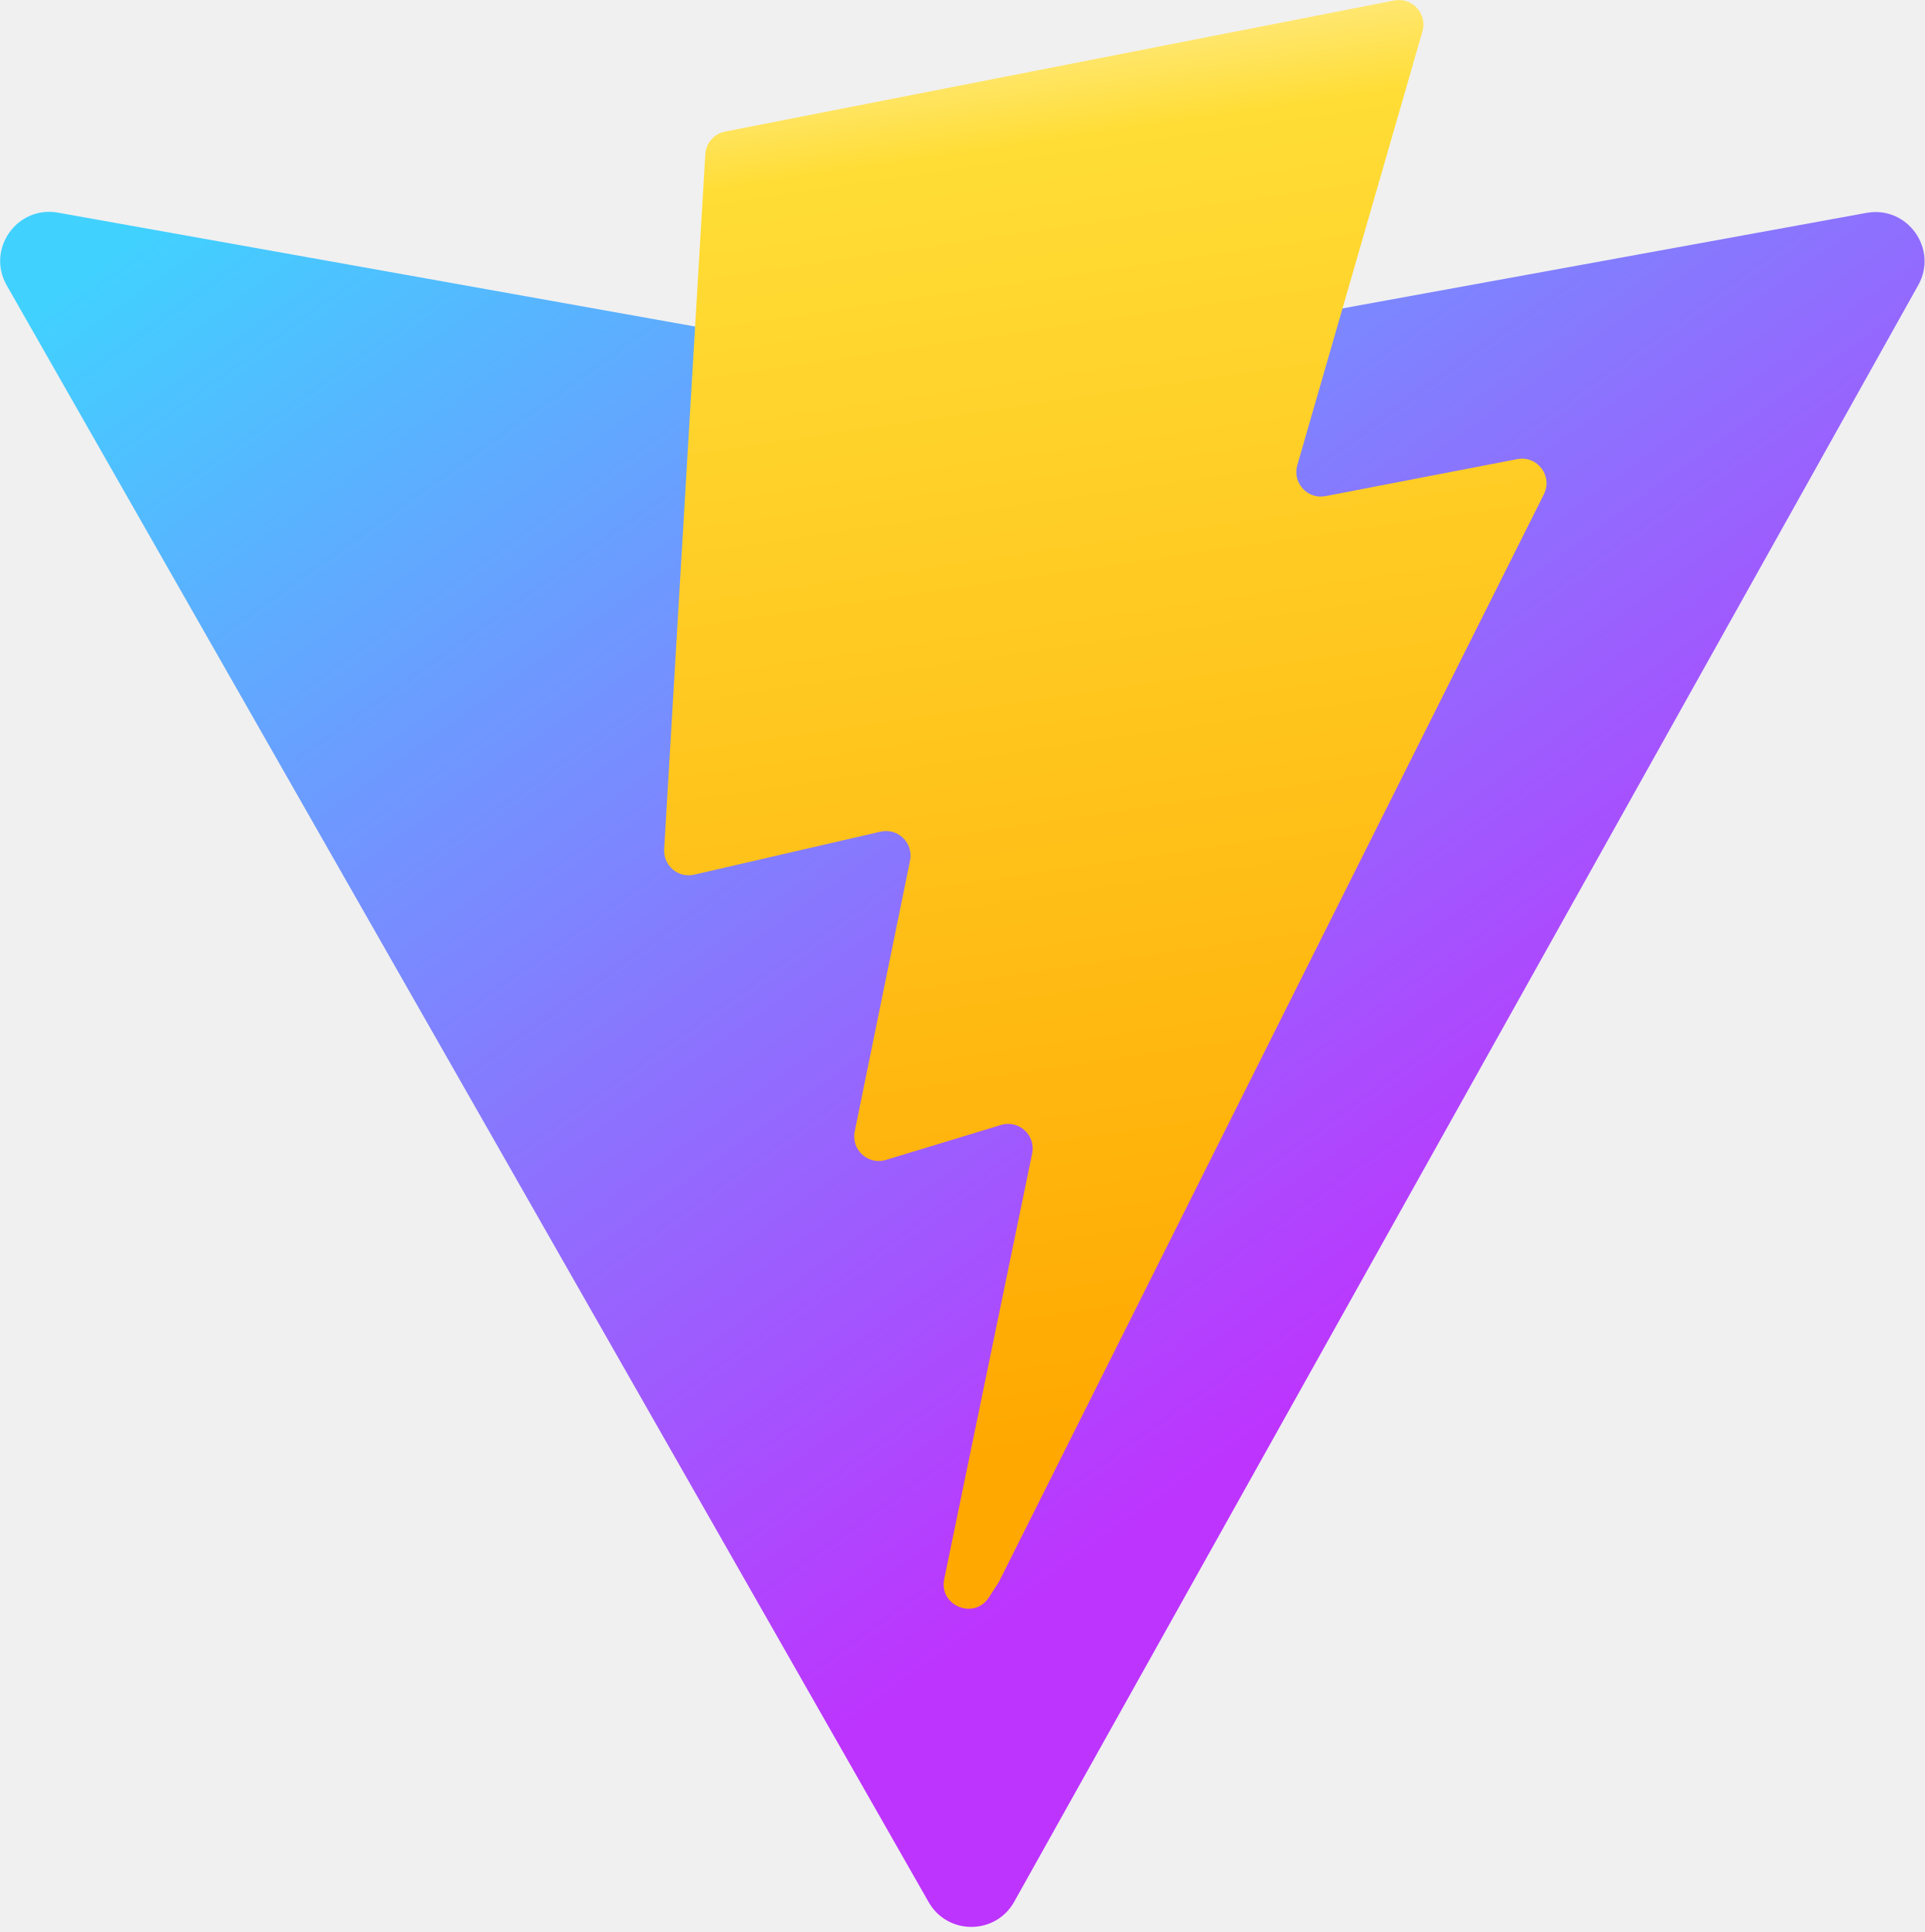
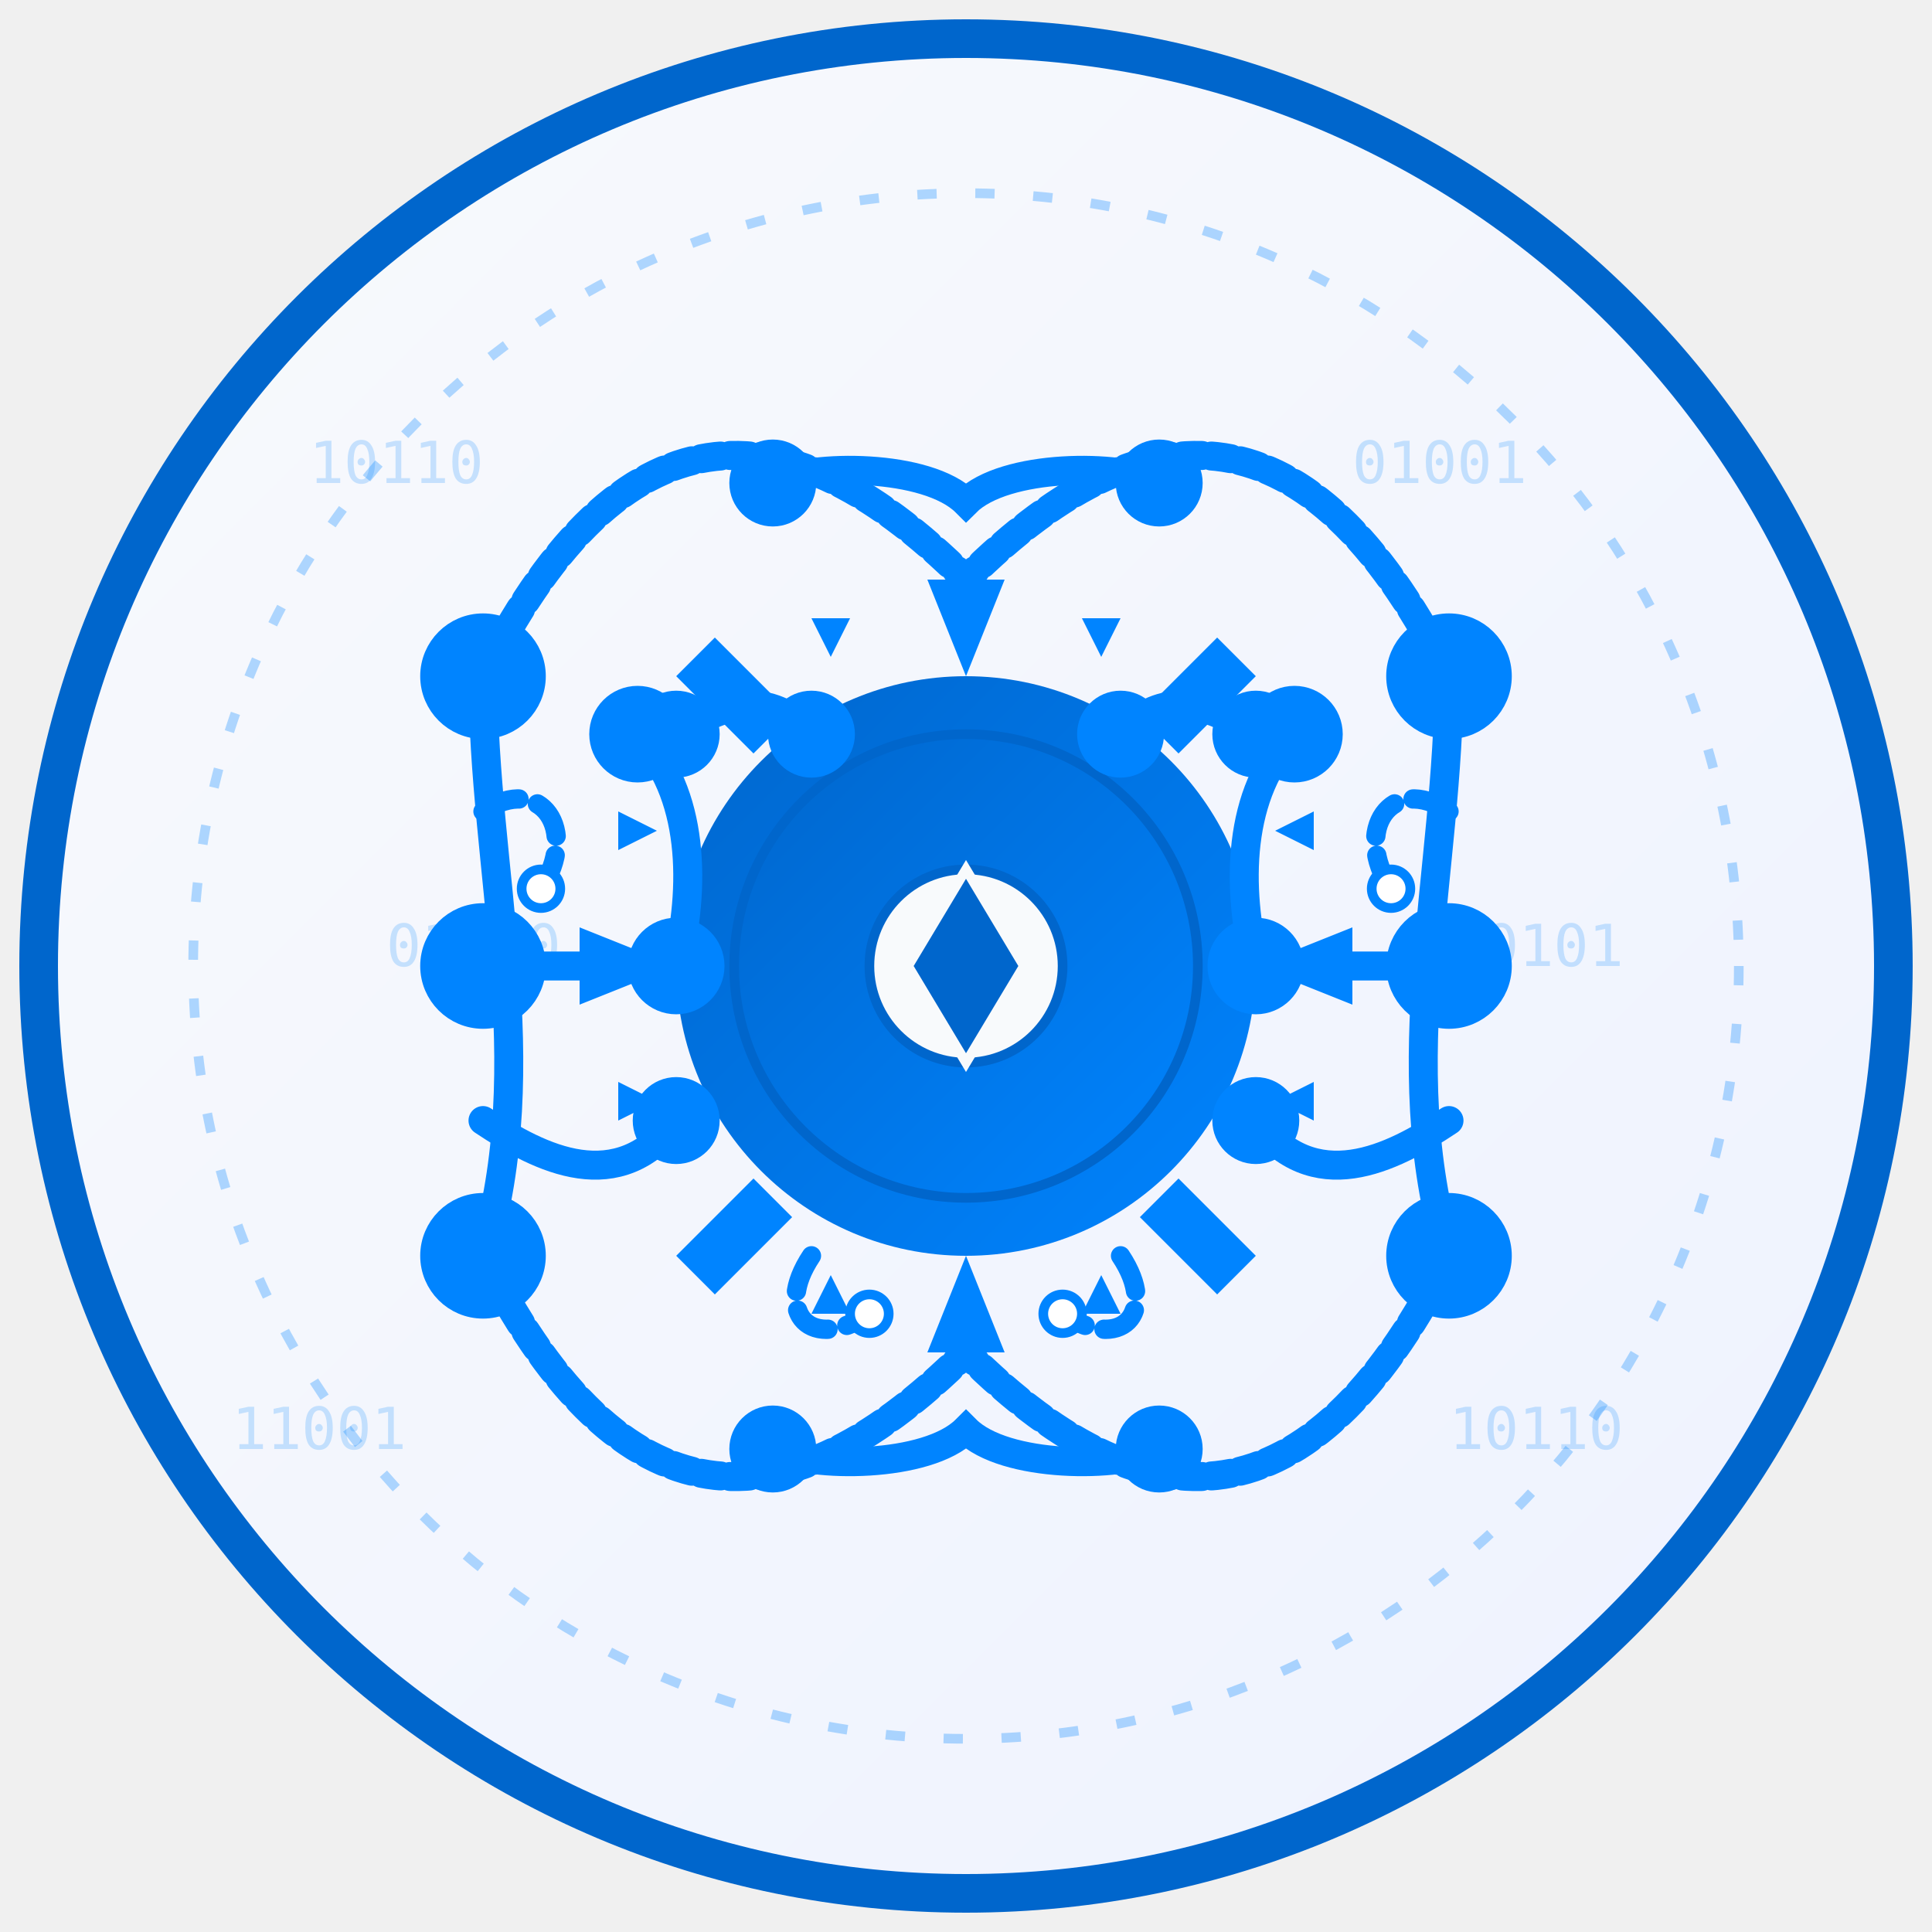
- <svg xmlns="http://www.w3.org/2000/svg" aria-hidden="true" role="img" class="iconify iconify--logos" width="31.88" height="32" preserveAspectRatio="xMidYMid meet" viewBox="0 0 256 257">
+ <svg xmlns="http://www.w3.org/2000/svg" viewBox="0 0 100 100" width="100" height="100">
  <defs>
-     <linearGradient id="IconifyId1813088fe1fbc01fb466" x1="-.828%" x2="57.636%" y1="7.652%" y2="78.411%">
-       <stop offset="0%" stop-color="#41D1FF" />
-       <stop offset="100%" stop-color="#BD34FE" />
+     <linearGradient id="bgGradient" x1="0%" y1="0%" x2="100%" y2="100%">
+       <stop offset="0%" stop-color="#f8fafc" />
+       <stop offset="100%" stop-color="#eef2ff" />
    </linearGradient>
-     <linearGradient id="IconifyId1813088fe1fbc01fb467" x1="43.376%" x2="50.316%" y1="2.242%" y2="89.03%">
-       <stop offset="0%" stop-color="#FFEA83" />
-       <stop offset="8.333%" stop-color="#FFDD35" />
-       <stop offset="100%" stop-color="#FFA800" />
+     <linearGradient id="gearGradient" x1="0%" y1="0%" x2="100%" y2="100%">
+       <stop offset="0%" stop-color="#0066cc" />
+       <stop offset="100%" stop-color="#0084ff" />
    </linearGradient>
  </defs>
-   <path fill="url(#IconifyId1813088fe1fbc01fb466)" d="M255.153 37.938L134.897 252.976c-2.483 4.44-8.862 4.466-11.382.048L.875 37.958c-2.746-4.814 1.371-10.646 6.827-9.67l120.385 21.517a6.537 6.537 0 0 0 2.322-.004l117.867-21.483c5.438-.991 9.574 4.796 6.877 9.62Z" />
-   <path fill="url(#IconifyId1813088fe1fbc01fb467)" d="M185.432.063L96.44 17.501a3.268 3.268 0 0 0-2.634 3.014l-5.474 92.456a3.268 3.268 0 0 0 3.997 3.378l24.777-5.718c2.318-.535 4.413 1.507 3.936 3.838l-7.361 36.047c-.495 2.426 1.782 4.5 4.151 3.78l15.304-4.649c2.372-.72 4.652 1.36 4.15 3.788l-11.698 56.621c-.732 3.542 3.979 5.473 5.943 2.437l1.313-2.028l72.516-144.72c1.215-2.423-.88-5.186-3.54-4.672l-25.505 4.922c-2.396.462-4.435-1.77-3.759-4.114l16.646-57.705c.677-2.35-1.37-4.583-3.769-4.113Z" />
+   <circle cx="50" cy="50" r="48" fill="url(#bgGradient)" stroke="#0066cc" stroke-width="2" />
+   <g fill="#0084ff" opacity="0.2">
+     <text x="16" y="25" font-family="monospace" font-size="3">10110</text>
+     <text x="70" y="25" font-family="monospace" font-size="3">01001</text>
+     <text x="12" y="75" font-family="monospace" font-size="3">11001</text>
+     <text x="75" y="75" font-family="monospace" font-size="3">10110</text>
+     <text x="20" y="50" font-family="monospace" font-size="3">01010</text>
+     <text x="75" y="50" font-family="monospace" font-size="3">10101</text>
+   </g>
+   <g>
+     <circle cx="50" cy="50" r="15" fill="url(#gearGradient)" />
+     <circle cx="50" cy="50" r="12" fill="url(#gearGradient)" stroke="#0066cc" stroke-width="0.5" />
+     <circle cx="50" cy="50" r="5" fill="#f8fafc" stroke="#0066cc" stroke-width="0.5" />
+     <path d="M50,45 L47,50 L50,55 L53,50 Z" fill="#0066cc" stroke="#f8fafc" stroke-width="0.5" />
+     <path d="M50,35 L48,30 L52,30 L50,35" fill="#0084ff" />
+     <path d="M50,65 L48,70 L52,70 L50,65" fill="#0084ff" />
+     <path d="M35,50 L30,48 L30,52 L35,50" fill="#0084ff" />
+     <path d="M65,50 L70,48 L70,52 L65,50" fill="#0084ff" />
+     <path d="M39,39 L35,35 L37,33 L41,37 Z" fill="#0084ff" />
+     <path d="M61,39 L65,35 L63,33 L59,37 Z" fill="#0084ff" />
+     <path d="M39,61 L35,65 L37,67 L41,63 Z" fill="#0084ff" />
+     <path d="M61,61 L65,65 L63,67 L59,63 Z" fill="#0084ff" />
+     <path d="M43,34 L42,32 L44,32 L43,34" fill="#0084ff" />
+     <path d="M57,34 L56,32 L58,32 L57,34" fill="#0084ff" />
+     <path d="M43,66 L42,68 L44,68 L43,66" fill="#0084ff" />
+     <path d="M57,66 L56,68 L58,68 L57,66" fill="#0084ff" />
+     <path d="M34,43 L32,42 L32,44 L34,43" fill="#0084ff" />
+     <path d="M66,43 L68,42 L68,44 L66,43" fill="#0084ff" />
+     <path d="M34,57 L32,56 L32,58 L34,57" fill="#0084ff" />
+     <path d="M66,57 L68,56 L68,58 L66,57" fill="#0084ff" />
+   </g>
+   <g fill="none" stroke="#0084ff" stroke-width="1.5" stroke-linecap="round">
+     <path d="M25,35 Q35,15 50,30" stroke-dasharray="1,0.5" />
+     <path d="M25,65 Q35,85 50,70" stroke-dasharray="1,0.5" />
+     <path d="M25,35 C25,45 28,55 25,65" />
+     <circle cx="25" cy="35" r="2.5" fill="#0084ff" />
+     <circle cx="25" cy="65" r="2.5" fill="#0084ff" />
+     <circle cx="25" cy="50" r="2.5" fill="#0084ff" />
+     <path d="M25,50 L35,50" />
+     <path d="M35,50 C36,46 36,41 33,38" />
+     <circle cx="35" cy="50" r="1.75" fill="#0084ff" />
+     <circle cx="33" cy="38" r="1.75" fill="#0084ff" />
+     <path d="M75,35 Q65,15 50,30" stroke-dasharray="1,0.5" />
+     <path d="M75,65 Q65,85 50,70" stroke-dasharray="1,0.5" />
+     <path d="M75,35 C75,45 72,55 75,65" />
+     <circle cx="75" cy="35" r="2.5" fill="#0084ff" />
+     <circle cx="75" cy="65" r="2.5" fill="#0084ff" />
+     <circle cx="75" cy="50" r="2.5" fill="#0084ff" />
+     <path d="M75,50 L65,50" />
+     <path d="M65,50 C64,46 64,41 67,38" />
+     <circle cx="65" cy="50" r="1.75" fill="#0084ff" />
+     <circle cx="67" cy="38" r="1.75" fill="#0084ff" />
+     <path d="M40,25 C42,24 48,24 50,26 C52,24 58,24 60,25" />
+     <path d="M35,38 C38,36 40,36 42,38" />
+     <path d="M58,38 C60,36 62,36 65,38" />
+     <path d="M25,58 C28,60 32,62 35,58" />
+     <path d="M75,58 C72,60 68,62 65,58" />
+     <path d="M40,75 C42,76 48,76 50,74 C52,76 58,76 60,75" />
+     <circle cx="40" cy="25" r="1.5" fill="#0084ff" />
+     <circle cx="60" cy="25" r="1.5" fill="#0084ff" />
+     <circle cx="35" cy="38" r="1.5" fill="#0084ff" />
+     <circle cx="42" cy="38" r="1.5" fill="#0084ff" />
+     <circle cx="58" cy="38" r="1.5" fill="#0084ff" />
+     <circle cx="65" cy="38" r="1.5" fill="#0084ff" />
+     <circle cx="35" cy="58" r="1.5" fill="#0084ff" />
+     <circle cx="65" cy="58" r="1.5" fill="#0084ff" />
+     <circle cx="40" cy="75" r="1.5" fill="#0084ff" />
+     <circle cx="60" cy="75" r="1.5" fill="#0084ff" />
+     <path d="M25,42 C28,40 30,43 28,46" stroke-width="1" stroke-dasharray="2,1" />
+     <path d="M75,42 C72,40 70,43 72,46" stroke-width="1" stroke-dasharray="2,1" />
+     <path d="M42,65 C40,68 42,70 45,68" stroke-width="1" stroke-dasharray="2,1" />
+     <path d="M58,65 C60,68 58,70 55,68" stroke-width="1" stroke-dasharray="2,1" />
+     <circle cx="28" cy="46" r="1" fill="#ffffff" stroke="#0084ff" stroke-width="0.5" />
+     <circle cx="72" cy="46" r="1" fill="#ffffff" stroke="#0084ff" stroke-width="0.5" />
+     <circle cx="45" cy="68" r="1" fill="#ffffff" stroke="#0084ff" stroke-width="0.5" />
+     <circle cx="55" cy="68" r="1" fill="#ffffff" stroke="#0084ff" stroke-width="0.5" />
+   </g>
+   <circle cx="50" cy="50" r="40" fill="none" stroke="#0084ff" stroke-width="0.5" stroke-dasharray="1,2" opacity="0.3" />
</svg>
